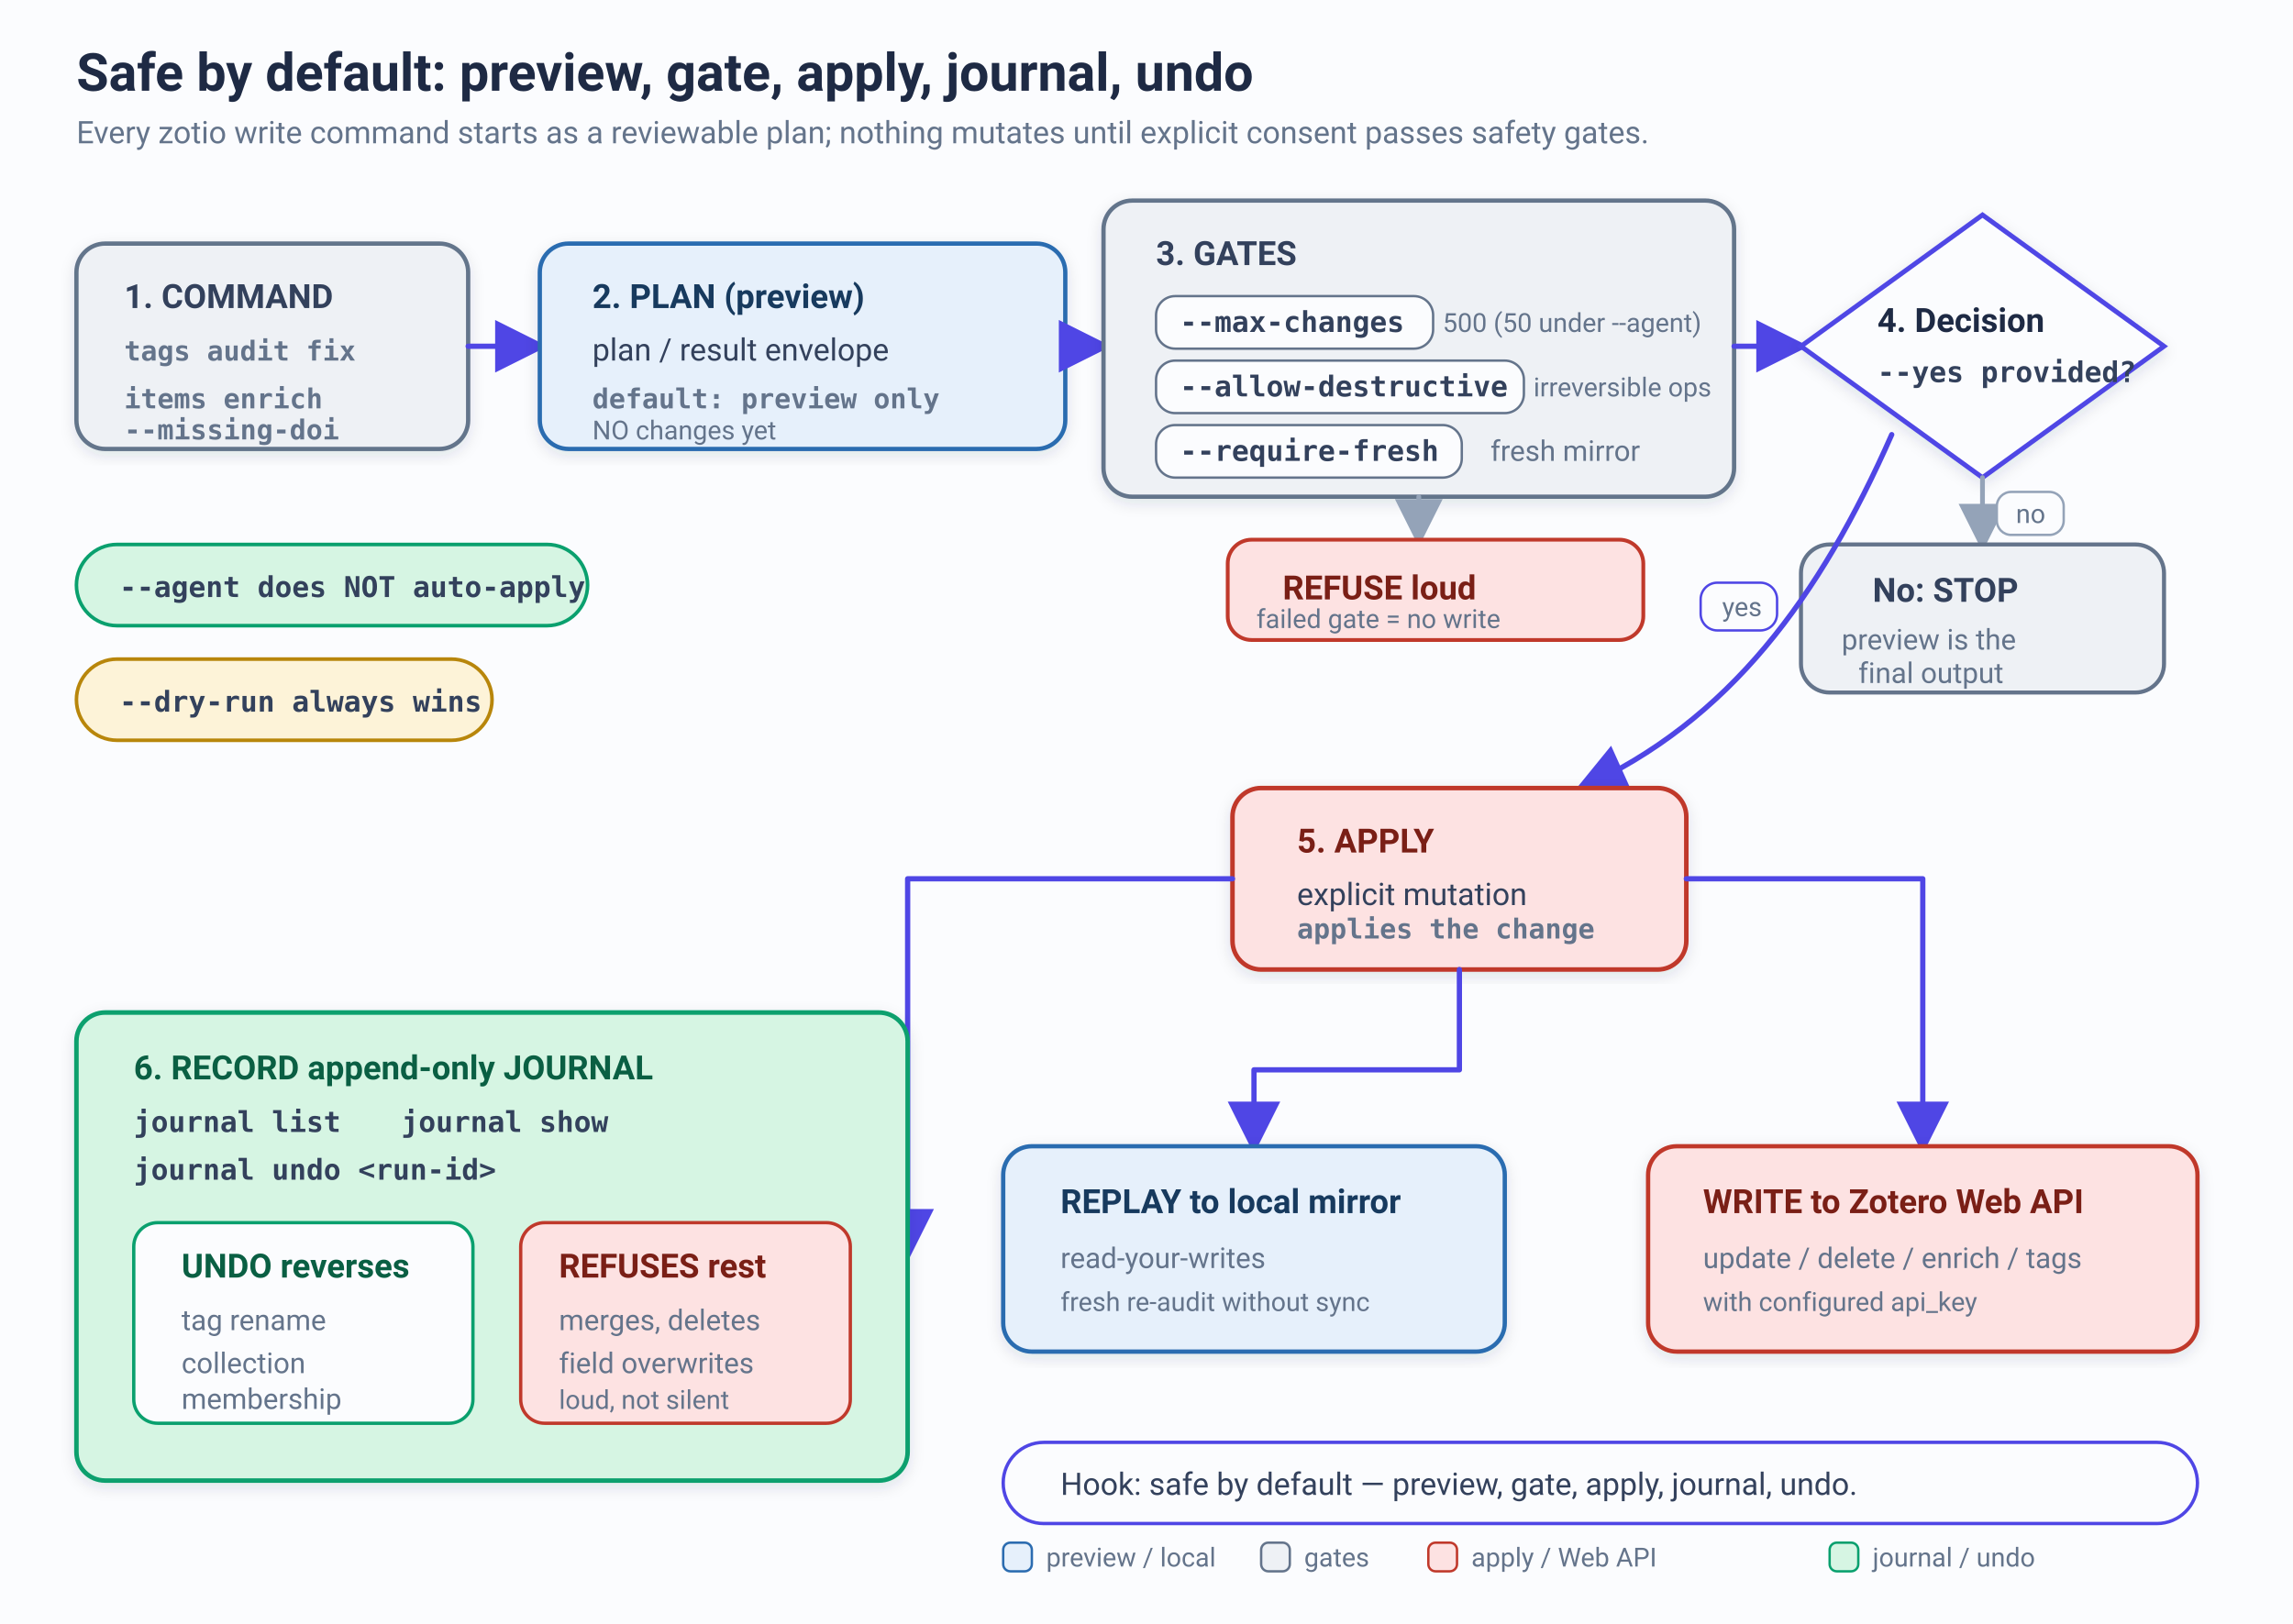
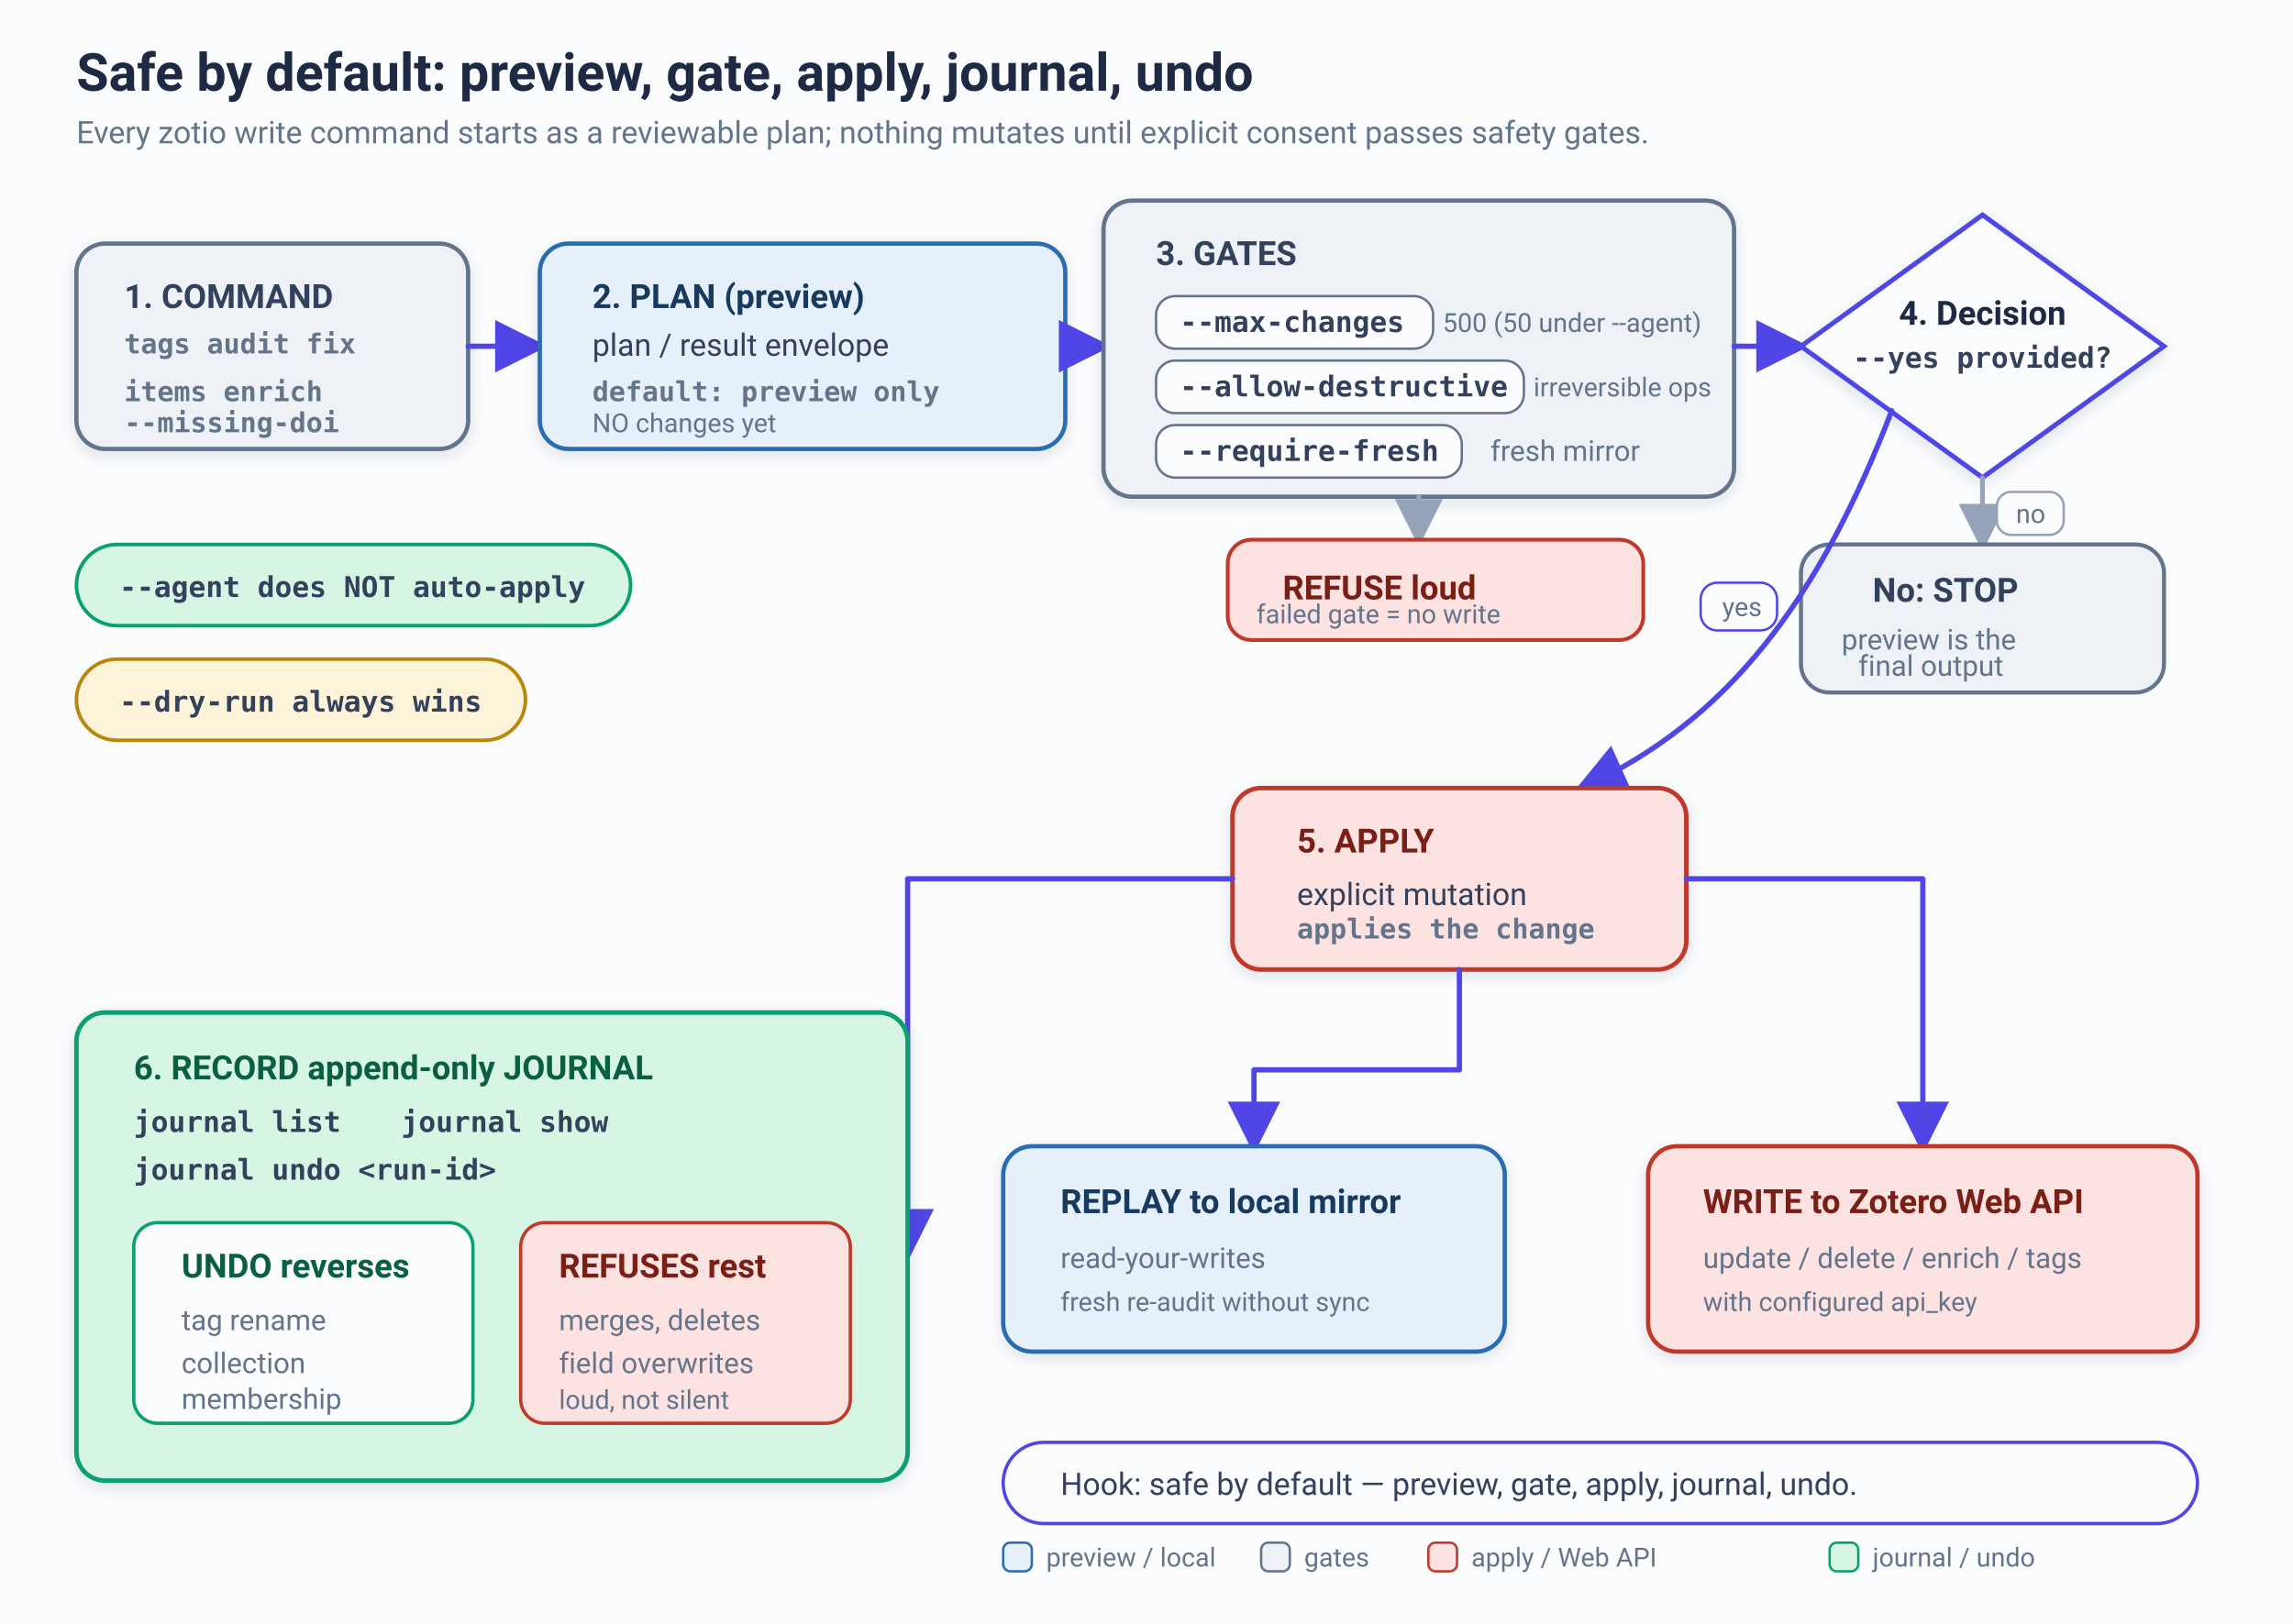
<svg xmlns="http://www.w3.org/2000/svg" width="960" height="680" viewBox="0 0 960 680" role="img" aria-labelledby="title desc">
  <defs>
    <filter id="shadow" x="-8%" y="-8%" width="116%" height="116%">
      <feDropShadow dx="0" dy="2" stdDeviation="3" flood-color="#1e2a44" flood-opacity="0.12" />
    </filter>
    <marker id="arrow" markerWidth="10" markerHeight="10" refX="8.5" refY="5" orient="auto" markerUnits="strokeWidth">
      <path d="M 0 0 L 10 5 L 0 10 z" fill="#4f46e5" />
    </marker>
    <marker id="arrow-muted" markerWidth="10" markerHeight="10" refX="8.5" refY="5" orient="auto" markerUnits="strokeWidth">
      <path d="M 0 0 L 10 5 L 0 10 z" fill="#94a3b8" />
    </marker>
    <style>
      .title { font: 700 22px ui-sans-serif, -apple-system, Segoe UI, Roboto, Helvetica, Arial, sans-serif; fill: #1e2a44; }
      .subtitle { font: 13px ui-sans-serif, -apple-system, Segoe UI, Roboto, Helvetica, Arial, sans-serif; fill: #64748b; }
      .node-title { font: 700 14px ui-sans-serif, -apple-system, Segoe UI, Roboto, Helvetica, Arial, sans-serif; }
      .label { font: 13px ui-sans-serif, -apple-system, Segoe UI, Roboto, Helvetica, Arial, sans-serif; fill: #33415c; }
      .small { font: 12px ui-sans-serif, -apple-system, Segoe UI, Roboto, Helvetica, Arial, sans-serif; fill: #64748b; }
      .tiny { font: 11px ui-sans-serif, -apple-system, Segoe UI, Roboto, Helvetica, Arial, sans-serif; fill: #64748b; }
      .mono { font: 600 11.5px ui-monospace, SFMono-Regular, Menlo, monospace; fill: #64748b; }
      .mono-dark { font: 700 12px ui-monospace, SFMono-Regular, Menlo, monospace; fill: #33415c; }
      .flow { fill: none; stroke: #4f46e5; stroke-width: 2.2; stroke-linecap: round; stroke-linejoin: round; marker-end: url(#arrow); }
      .muted-flow { fill: none; stroke: #94a3b8; stroke-width: 2; stroke-linecap: round; stroke-linejoin: round; marker-end: url(#arrow-muted); }
      .card { rx: 12; filter: url(#shadow); }
      .badge { rx: 9; }
      .legend-text { font: 11px ui-sans-serif, -apple-system, Segoe UI, Roboto, Helvetica, Arial, sans-serif; fill: #64748b; }
    </style>
  </defs>
  <rect x="0" y="0" width="960" height="680" fill="#fbfcfe" />
  <text x="32" y="38" class="title">Safe by default: preview, gate, apply, journal, undo</text>
  <text x="32" y="60" class="subtitle">Every zotio write command starts as a reviewable plan; nothing mutates until explicit consent passes safety gates.</text>
  <g aria-label="legend">
    <rect x="420" y="646" width="12" height="12" rx="3" fill="#e6f0fb" stroke="#2c6cb0" />
    <text x="438" y="656" class="legend-text">preview / local</text>
    <rect x="528" y="646" width="12" height="12" rx="3" fill="#eef1f5" stroke="#64748b" />
    <text x="546" y="656" class="legend-text">gates</text>
    <rect x="598" y="646" width="12" height="12" rx="3" fill="#fde2e2" stroke="#c0392b" />
    <text x="616" y="656" class="legend-text">apply / Web API</text>
    <rect x="766" y="646" width="12" height="12" rx="3" fill="#d6f5e3" stroke="#0aa06e" />
    <text x="784" y="656" class="legend-text">journal / undo</text>
  </g>
  <g id="command">
    <rect class="card" x="32" y="102" width="164" height="86" rx="12" fill="#eef1f5" stroke="#64748b" stroke-width="1.8" />
    <text x="52" y="129" class="node-title" fill="#33415c">1. COMMAND</text>
-     <text x="52" y="151" class="mono">tags audit fix</text>
-     <text x="52" y="171" class="mono">items enrich</text>
-     <text x="52" y="184" class="mono">--missing-doi</text>
+     <text x="52" y="148" class="mono">tags audit fix</text>
+     <text x="52" y="168" class="mono">items enrich</text>
+     <text x="52" y="181" class="mono">--missing-doi</text>
  </g>
  <path class="flow" d="M196 145 H226" />
  <g id="plan">
    <rect class="card" x="226" y="102" width="220" height="86" rx="12" fill="#e6f0fb" stroke="#2c6cb0" stroke-width="1.8" />
    <text x="248" y="129" class="node-title" fill="#173a5e">2. PLAN (preview)</text>
-     <text x="248" y="151" class="label" fill="#173a5e">plan / result envelope</text>
-     <text x="248" y="171" class="mono">default: preview only</text>
-     <text x="248" y="184" class="tiny">NO changes yet</text>
+     <text x="248" y="149" class="label" fill="#173a5e">plan / result envelope</text>
+     <text x="248" y="168" class="mono">default: preview only</text>
+     <text x="248" y="181" class="tiny">NO changes yet</text>
  </g>
  <path class="flow" d="M446 145 H462" />
  <g id="gates">
    <rect class="card" x="462" y="84" width="264" height="124" rx="12" fill="#eef1f5" stroke="#64748b" stroke-width="1.8" />
    <text x="484" y="111" class="node-title" fill="#33415c">3. GATES</text>
    <rect x="484" y="124" width="116" height="22" rx="8" fill="#fbfcfe" stroke="#64748b" stroke-width="1" />
    <text x="494" y="139" class="mono-dark">--max-changes</text>
    <text x="604" y="139" class="tiny">500 (50 under --agent)</text>
    <rect x="484" y="151" width="154" height="22" rx="8" fill="#fbfcfe" stroke="#64748b" stroke-width="1" />
    <text x="494" y="166" class="mono-dark">--allow-destructive</text>
    <text x="642" y="166" class="tiny">irreversible ops</text>
    <rect x="484" y="178" width="128" height="22" rx="8" fill="#fbfcfe" stroke="#64748b" stroke-width="1" />
    <text x="494" y="193" class="mono-dark">--require-fresh</text>
    <text x="624" y="193" class="small">fresh mirror</text>
  </g>
  <path class="flow" d="M726 145 H754" />
  <g id="gate-refusal">
    <path class="muted-flow" d="M594 208 V226" />
    <rect x="514" y="226" width="174" height="42" rx="10" fill="#fde2e2" stroke="#c0392b" stroke-width="1.6" />
    <text x="537" y="251" class="node-title" fill="#7a1f16">REFUSE loud</text>
-     <text x="526" y="263" class="tiny" fill="#7a1f16">failed gate = no write</text>
+     <text x="526" y="261" class="tiny" fill="#7a1f16">failed gate = no write</text>
  </g>
  <g id="decision">
    <polygon points="830,90 906,145 830,200 754,145" fill="#fbfcfe" stroke="#4f46e5" stroke-width="2" filter="url(#shadow)" />
-     <text x="786" y="139" class="node-title" fill="#1e2a44">4. Decision</text>
-     <text x="786" y="160" class="mono-dark">--yes provided?</text>
+     <text x="830" y="136" text-anchor="middle" class="node-title" fill="#1e2a44">4. Decision</text>
+     <text x="830" y="154" text-anchor="middle" class="mono-dark" fill="#1e2a44">--yes provided?</text>
  </g>
  <g id="preview-stop">
    <path class="muted-flow" d="M830 200 V228" />
    <rect x="754" y="228" width="152" height="62" rx="12" fill="#eef1f5" stroke="#64748b" stroke-width="1.7" />
    <text x="784" y="252" class="node-title" fill="#33415c">No: STOP</text>
    <text x="771" y="272" class="small">preview is the</text>
-     <text x="778" y="286" class="small">final output</text>
+     <text x="778" y="283" class="small">final output</text>
    <rect x="836" y="206" width="28" height="18" rx="6" fill="#fbfcfe" stroke="#94a3b8" stroke-width="1" />
    <text x="844" y="219" class="tiny">no</text>
  </g>
-   <path class="flow" d="M792 182 C762 250 724 302 662 330" />
+   <path class="flow" d="M792 172 C762 250 724 302 662 330" />
  <rect x="712" y="244" width="32" height="20" rx="7" fill="#fbfcfe" stroke="#4f46e5" stroke-width="1" />
  <text x="721" y="258" class="tiny" fill="#4f46e5">yes</text>
  <g id="apply">
    <rect class="card" x="516" y="330" width="190" height="76" rx="12" fill="#fde2e2" stroke="#c0392b" stroke-width="1.9" />
    <text x="543" y="357" class="node-title" fill="#7a1f16">5. APPLY</text>
    <text x="543" y="379" class="label" fill="#7a1f16">explicit mutation</text>
    <text x="543" y="393" class="mono" fill="#7a1f16">applies the change</text>
  </g>
  <g id="chips">
-     <rect x="32" y="228" width="214" height="34" rx="17" fill="#d6f5e3" stroke="#0aa06e" stroke-width="1.5" />
+     <rect x="32" y="228" width="232" height="34" rx="17" fill="#d6f5e3" stroke="#0aa06e" stroke-width="1.5" />
    <text x="50" y="250" class="mono-dark" fill="#0a5f43">--agent does NOT auto-apply</text>
-     <rect x="32" y="276" width="174" height="34" rx="17" fill="#fdf3d8" stroke="#b8860b" stroke-width="1.5" />
+     <rect x="32" y="276" width="188" height="34" rx="17" fill="#fdf3d8" stroke="#b8860b" stroke-width="1.5" />
    <text x="50" y="298" class="mono-dark" fill="#6b4e0a">--dry-run always wins</text>
  </g>
  <path class="flow" d="M706 368 H805 V480" />
  <path class="flow" d="M611 406 V448 H525 V480" />
  <path class="flow" d="M516 368 H380 V525" />
  <g id="web-api">
    <rect class="card" x="690" y="480" width="230" height="86" rx="12" fill="#fde2e2" stroke="#c0392b" stroke-width="1.8" />
    <text x="713" y="508" class="node-title" fill="#7a1f16">WRITE to Zotero Web API</text>
    <text x="713" y="531" class="small" fill="#7a1f16">update / delete / enrich / tags</text>
    <text x="713" y="549" class="tiny">with configured api_key</text>
  </g>
  <g id="mirror">
    <rect class="card" x="420" y="480" width="210" height="86" rx="12" fill="#e6f0fb" stroke="#2c6cb0" stroke-width="1.8" />
    <text x="444" y="508" class="node-title" fill="#173a5e">REPLAY to local mirror</text>
    <text x="444" y="531" class="small" fill="#173a5e">read-your-writes</text>
    <text x="444" y="549" class="tiny">fresh re-audit without sync</text>
  </g>
  <g id="journal">
    <rect class="card" x="32" y="424" width="348" height="196" rx="12" fill="#d6f5e3" stroke="#0aa06e" stroke-width="1.9" />
    <text x="56" y="452" class="node-title" fill="#0a5f43">6. RECORD append-only JOURNAL</text>
    <text x="56" y="474" class="mono-dark" fill="#0a5f43">journal list</text>
    <text x="168" y="474" class="mono-dark" fill="#0a5f43">journal show</text>
    <text x="56" y="494" class="mono-dark" fill="#0a5f43">journal undo &lt;run-id&gt;</text>
    <rect x="56" y="512" width="142" height="84" rx="10" fill="#fbfcfe" stroke="#0aa06e" stroke-width="1.4" />
    <text x="76" y="535" class="node-title" fill="#0a5f43">UNDO reverses</text>
    <text x="76" y="557" class="small" fill="#0a5f43">tag rename</text>
    <text x="76" y="575" class="small" fill="#0a5f43">collection</text>
    <text x="76" y="590" class="small" fill="#0a5f43">membership</text>
    <rect x="218" y="512" width="138" height="84" rx="10" fill="#fde2e2" stroke="#c0392b" stroke-width="1.4" />
    <text x="234" y="535" class="node-title" fill="#7a1f16">REFUSES rest</text>
    <text x="234" y="557" class="small" fill="#7a1f16">merges, deletes</text>
    <text x="234" y="575" class="small" fill="#7a1f16">field overwrites</text>
    <text x="234" y="590" class="tiny" fill="#7a1f16">loud, not silent</text>
  </g>
  <g id="bottom-hook">
    <rect x="420" y="604" width="500" height="34" rx="17" fill="#fbfcfe" stroke="#4f46e5" stroke-width="1.4" />
    <text x="444" y="626" class="label" fill="#1e2a44">Hook: safe by default — preview, gate, apply, journal, undo.</text>
  </g>
</svg>
